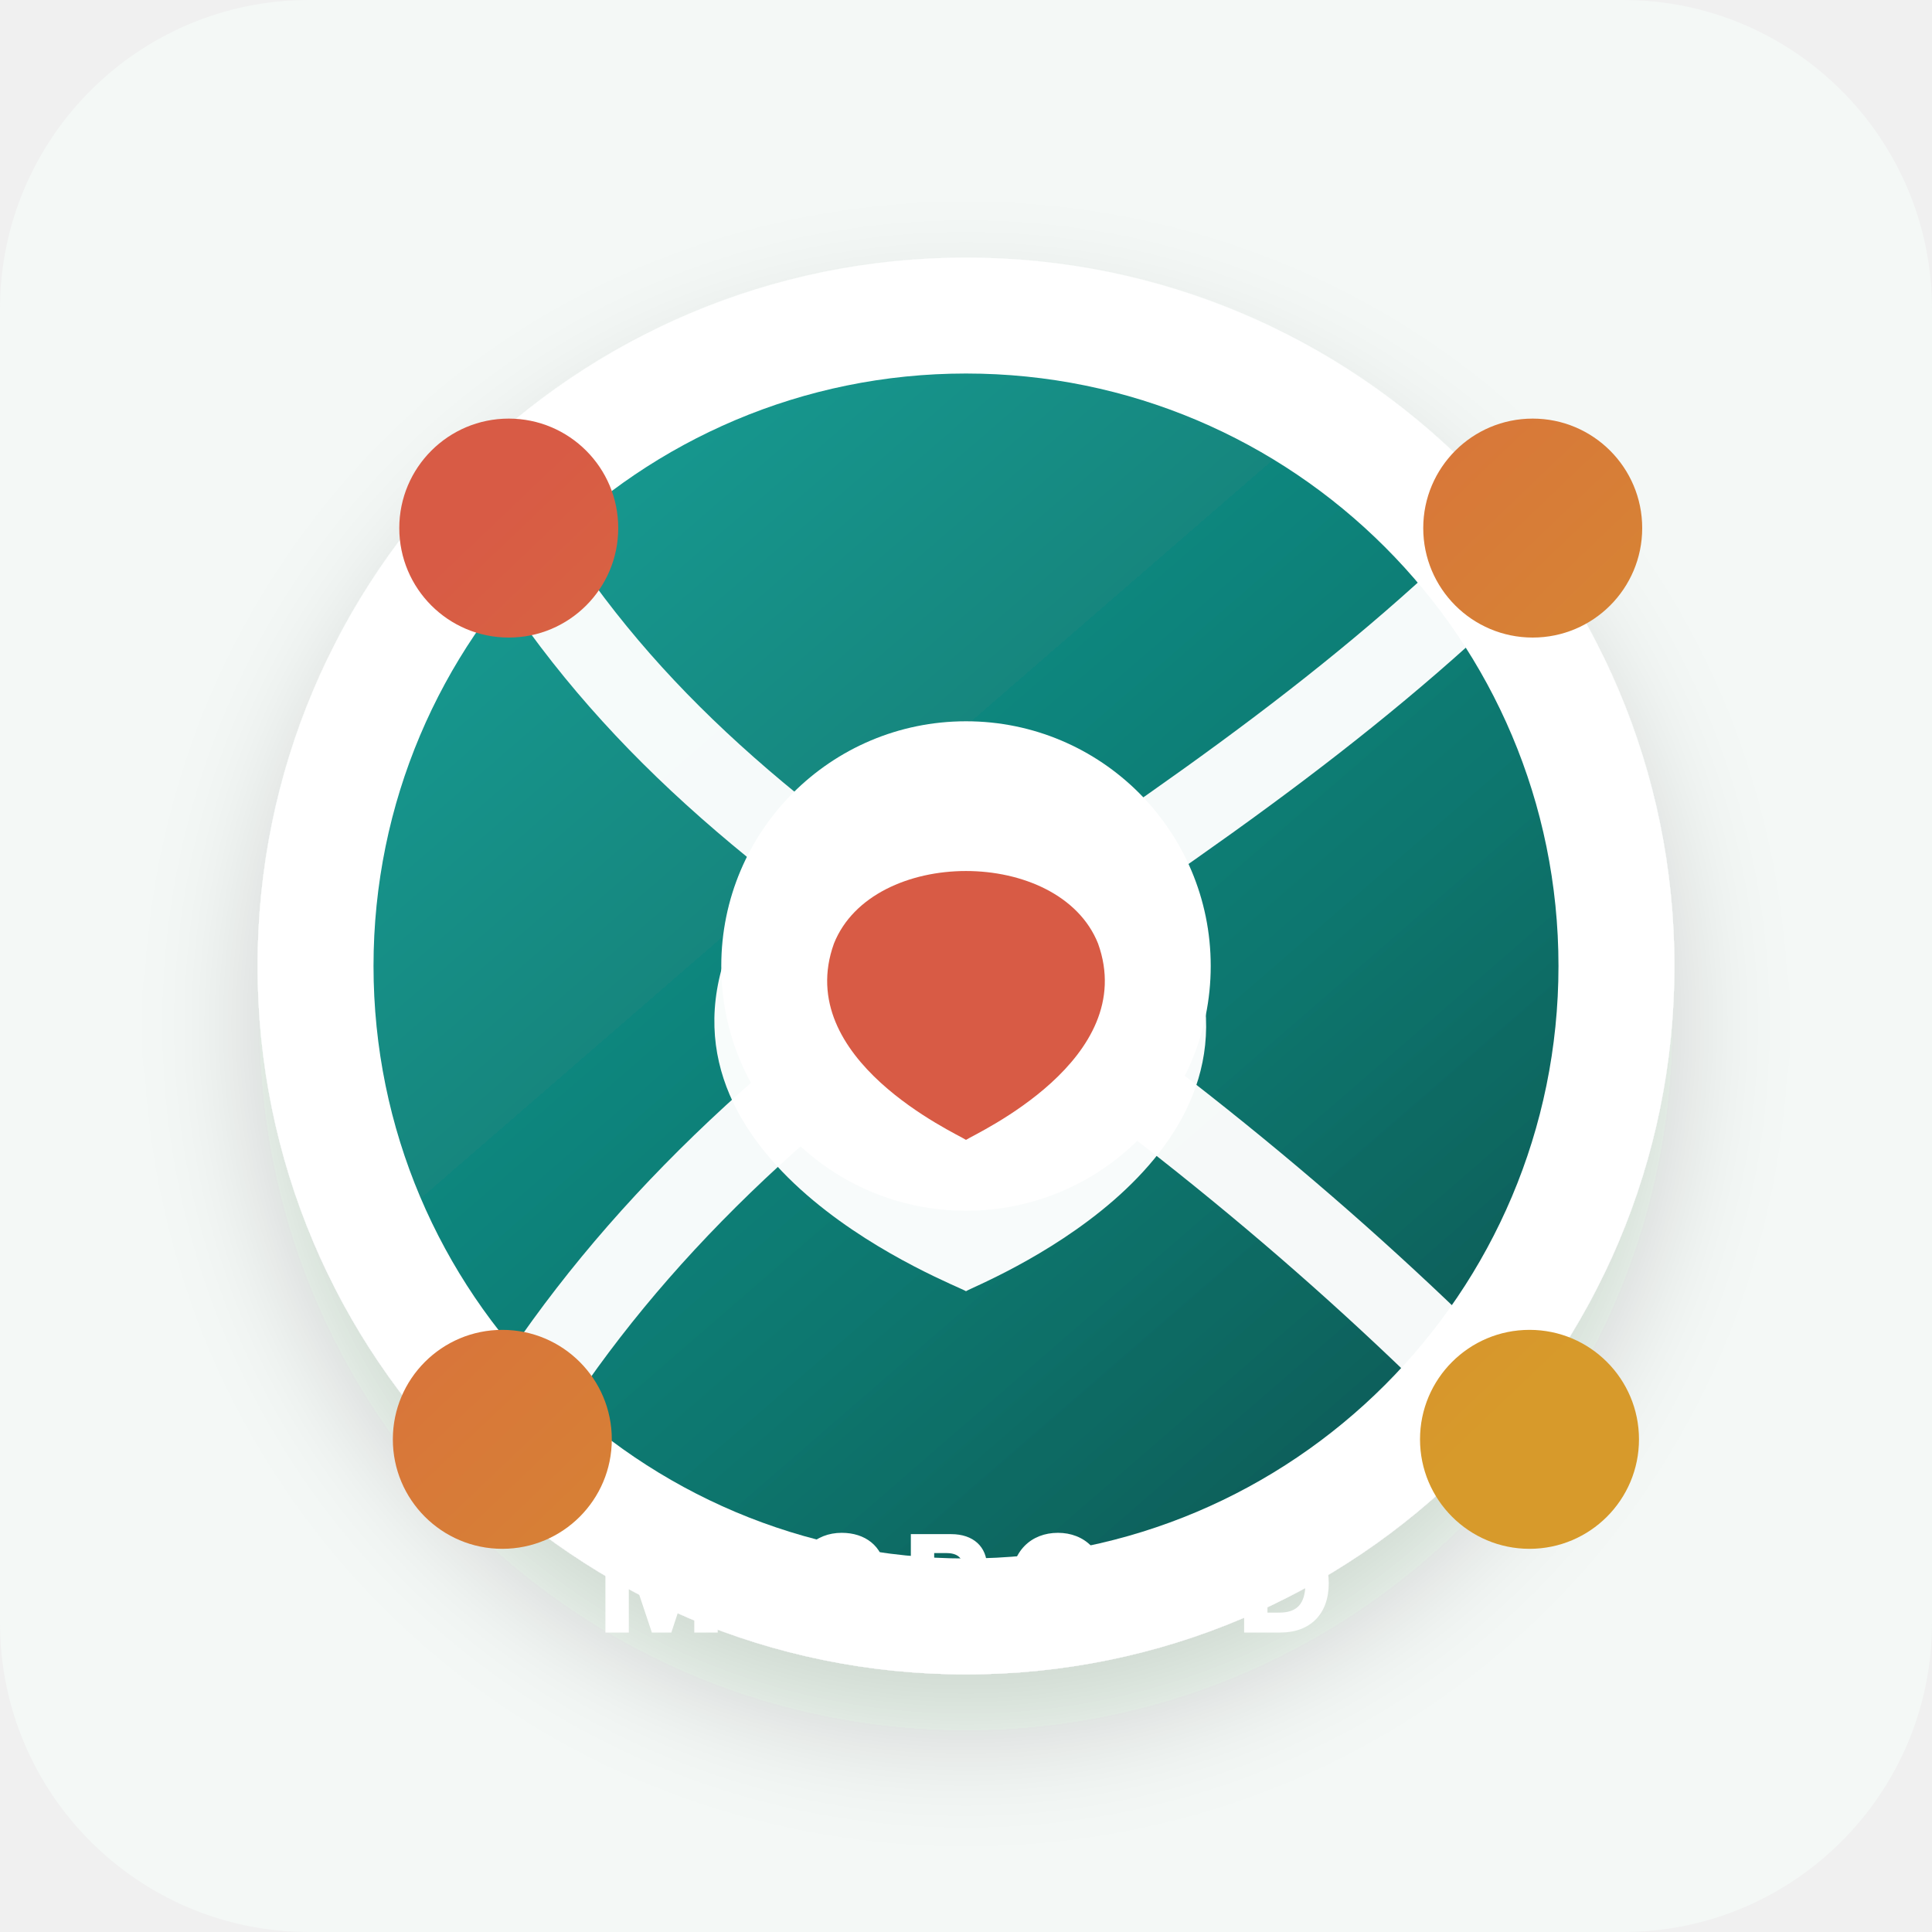
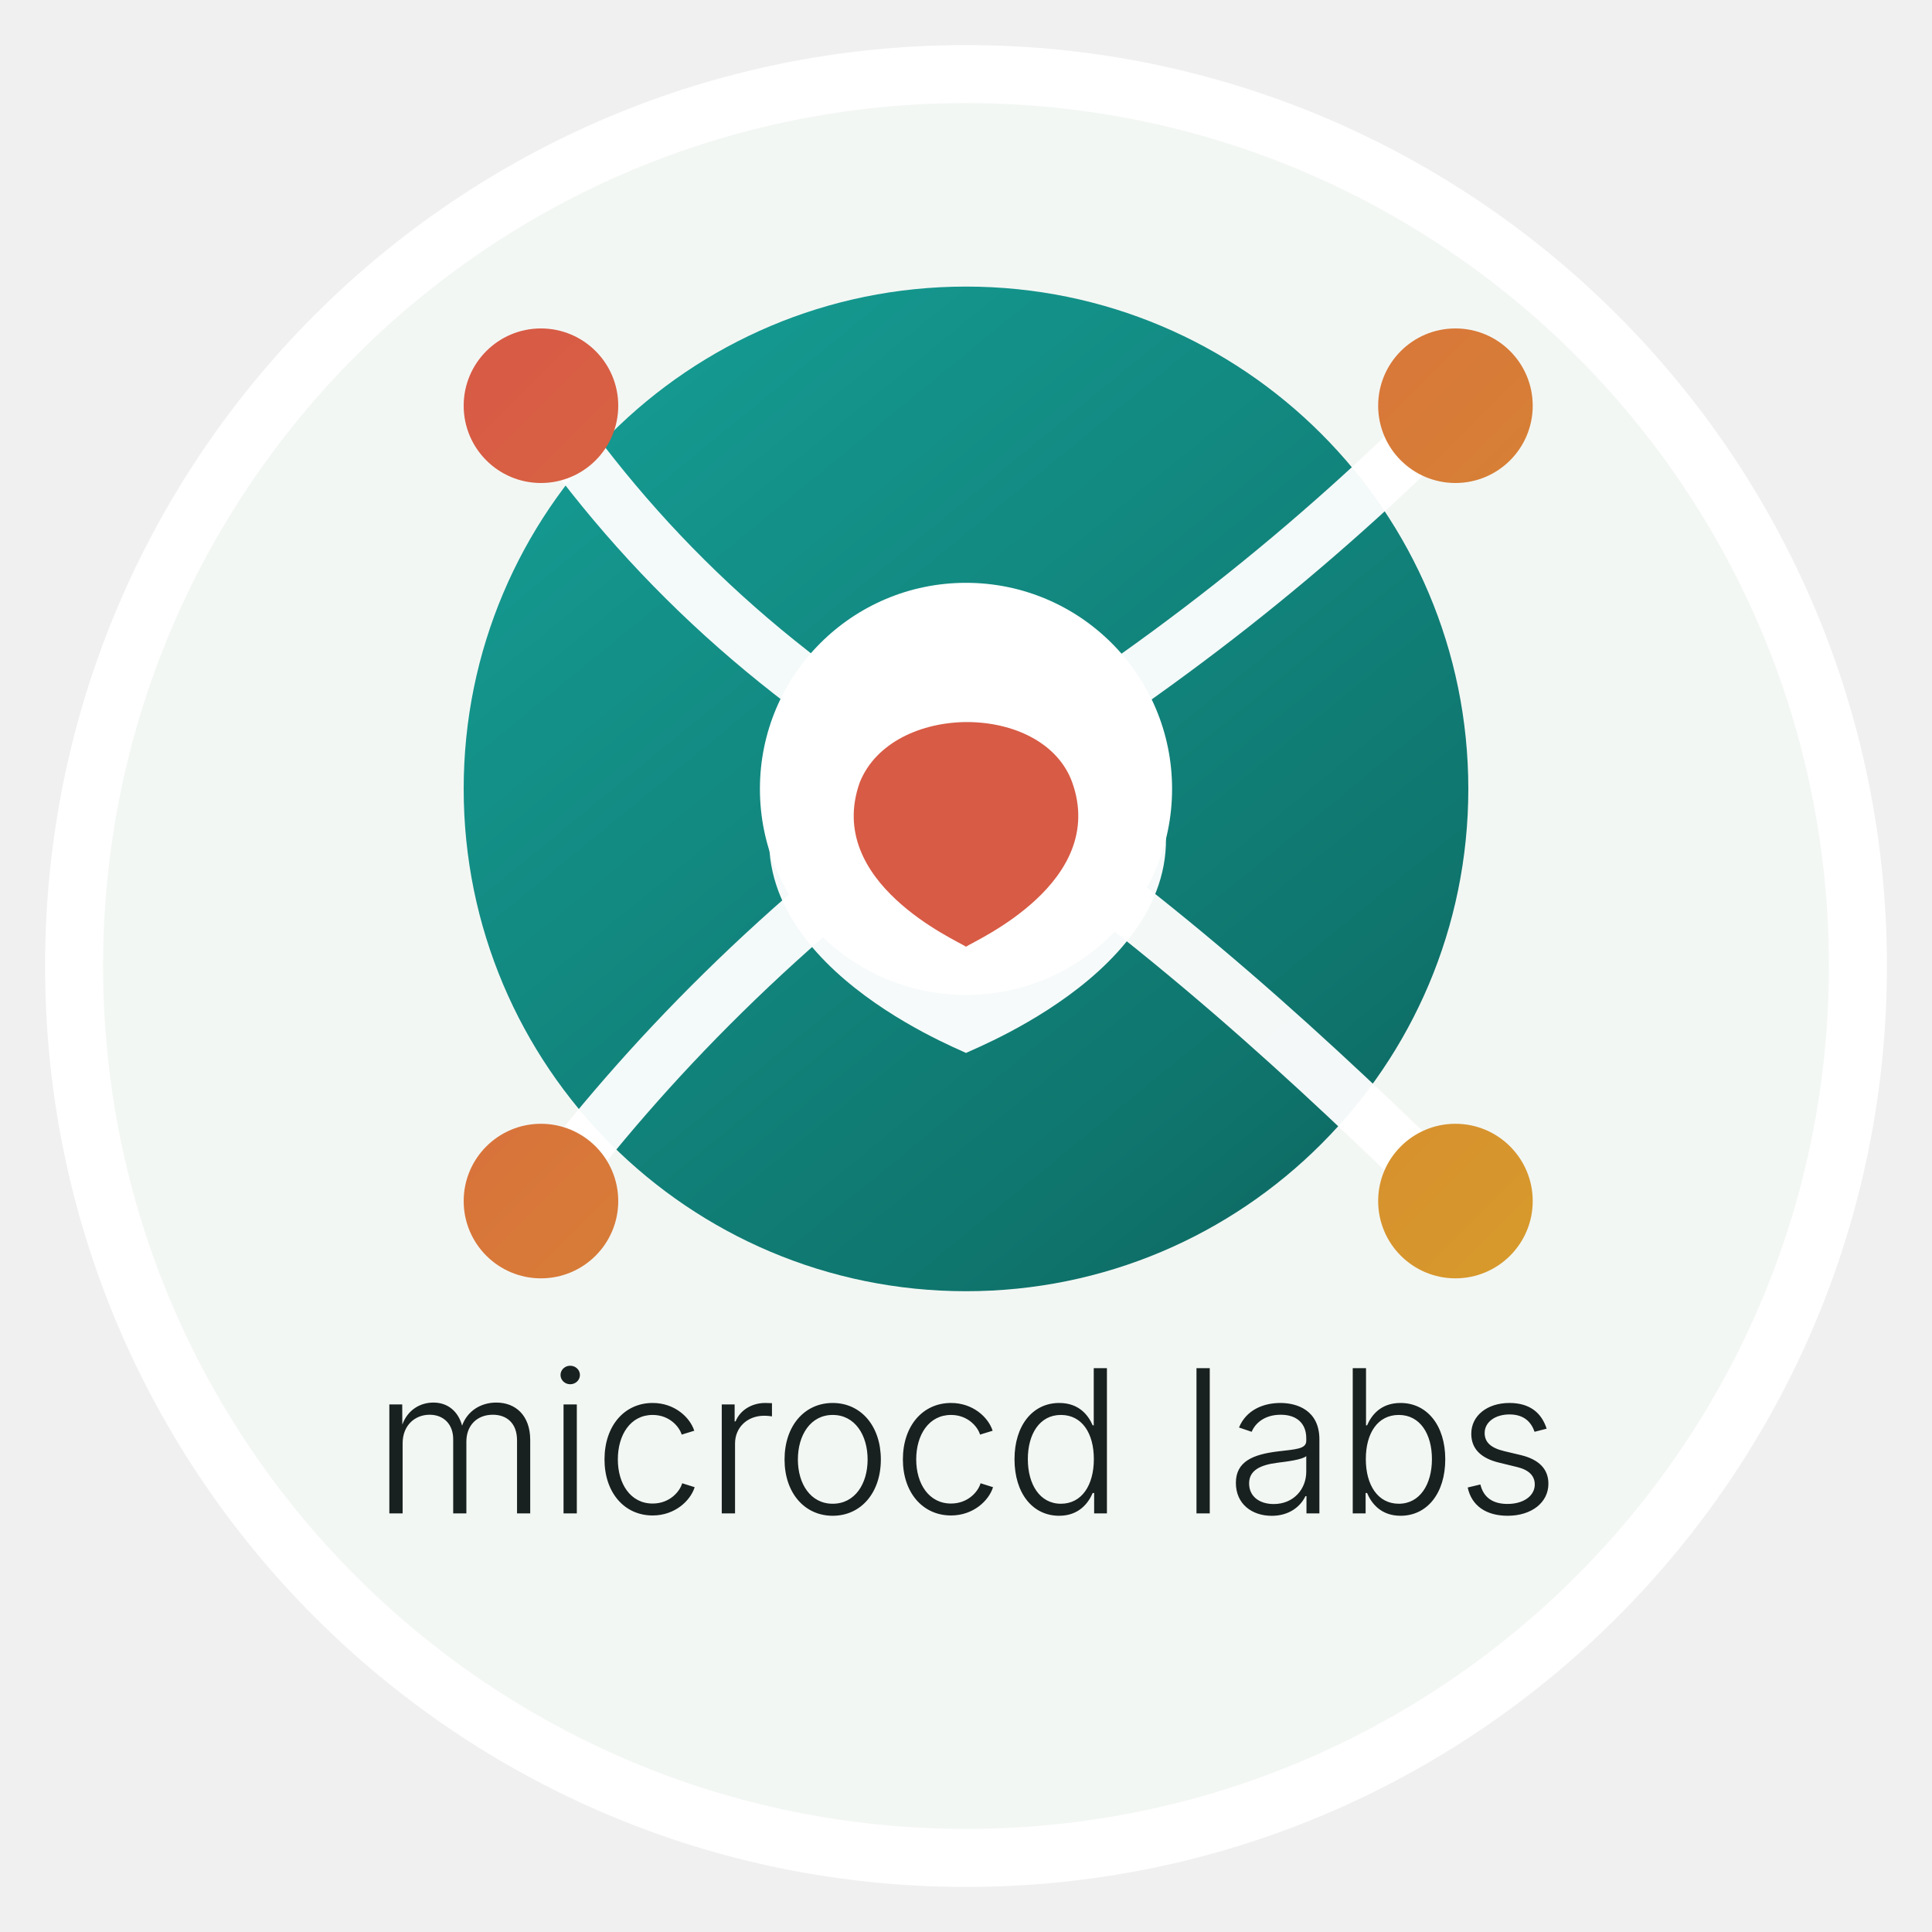
<svg xmlns="http://www.w3.org/2000/svg" width="2in" height="2in" viewBox="0 0 600 600" role="img" aria-labelledby="title desc">
  <defs>
-     <linearGradient id="disc" x1="118" y1="90" x2="482" y2="510" gradientUnits="userSpaceOnUse">
+     <linearGradient id="disc" x1="120" y1="80" x2="480" y2="520" gradientUnits="userSpaceOnUse">
      <stop offset="0" stop-color="#16a39a" />
      <stop offset="0.62" stop-color="#0f766e" />
      <stop offset="1" stop-color="#0a4f4b" />
    </linearGradient>
-     <linearGradient id="warm" x1="162" y1="150" x2="452" y2="454" gradientUnits="userSpaceOnUse">
+     <linearGradient id="warm" x1="150" y1="120" x2="450" y2="420" gradientUnits="userSpaceOnUse">
      <stop offset="0" stop-color="#d85b45" />
      <stop offset="1" stop-color="#d79a2b" />
    </linearGradient>
-     <filter id="shadow" x="-20%" y="-20%" width="140%" height="140%">
-       <feDropShadow dx="0" dy="18" stdDeviation="18" flood-color="#18211f" flood-opacity="0.16" />
-     </filter>
  </defs>
-   <rect width="600" height="600" rx="96" fill="#f4f8f6" />
-   <g filter="url(#shadow)">
-     <circle cx="300" cy="300" r="220" fill="#ffffff" />
-     <circle cx="300" cy="300" r="184" fill="url(#disc)" />
-     <circle cx="300" cy="300" r="76" fill="#ffffff" />
-     <circle cx="300" cy="300" r="27" fill="#0f766e" />
-   </g>
-   <g fill="none" stroke="#ffffff" stroke-width="25" stroke-linecap="round" stroke-linejoin="round" opacity="0.96">
-     <path d="M300 300 C235 257 191 219 158 164" />
-     <path d="M300 300 C374 251 427 214 476 164" />
-     <path d="M300 300 C234 346 188 393 156 447" />
-     <path d="M300 300 C371 349 424 394 475 447" />
+   <circle cx="300" cy="300" r="286" fill="#ffffff" />
+   <circle cx="300" cy="300" r="268" fill="#f3f7f4" />
+   <circle cx="300" cy="245" r="156" fill="url(#disc)" />
+   <circle cx="300" cy="245" r="64" fill="#ffffff" />
+   <circle cx="300" cy="245" r="21" fill="#0f766e" />
+   <g fill="none" stroke="#ffffff" stroke-width="17" stroke-linecap="round" stroke-linejoin="round" opacity="0.95">
+     <path d="M300 245 C242 212 201 174 168 126" />
+     <path d="M300 245 C362 207 407 171 452 126" />
+     <path d="M300 245 C242 287 201 329 168 373" />
+     <path d="M300 245 C362 287 407 329 452 373" />
  </g>
  <g fill="url(#warm)">
-     <circle cx="158" cy="164" r="34" />
-     <circle cx="476" cy="164" r="34" />
-     <circle cx="156" cy="447" r="34" />
-     <circle cx="475" cy="447" r="34" />
+     <circle cx="168" cy="126" r="24" />
+     <circle cx="452" cy="126" r="24" />
+     <circle cx="168" cy="373" r="24" />
+     <circle cx="452" cy="373" r="24" />
  </g>
-   <path d="M226 295 C247 235 347 235 370 295 C396 363 303 399 300 401 C297 399 201 363 226 295Z" fill="#ffffff" opacity="0.97" />
-   <path d="M259 293 C271 263 329 263 341 293 C354 329 303 352 300 354 C297 352 246 329 259 293Z" fill="#d85b45" />
-   <text x="300" y="507" text-anchor="middle" font-family="Inter, Arial, Helvetica, sans-serif" font-size="42" font-weight="800" letter-spacing="4" fill="#ffffff">MICROCD</text>
+   <path d="M242 244 C259 199 340 199 359 244 C378 296 304 325 300 327 C296 325 223 296 242 244Z" fill="#ffffff" opacity="0.96" />
+   <path d="M267 243 C277 218 324 218 333 243 C344 274 303 292 300 294 C297 292 256 274 267 243Z" fill="#d85b45" />
+   <text x="300" y="470" text-anchor="middle" font-family="Inter, Arial, Helvetica, sans-serif" font-size="62" font-weight="350" letter-spacing="0" fill="#18211f">microcd labs</text>
</svg>
